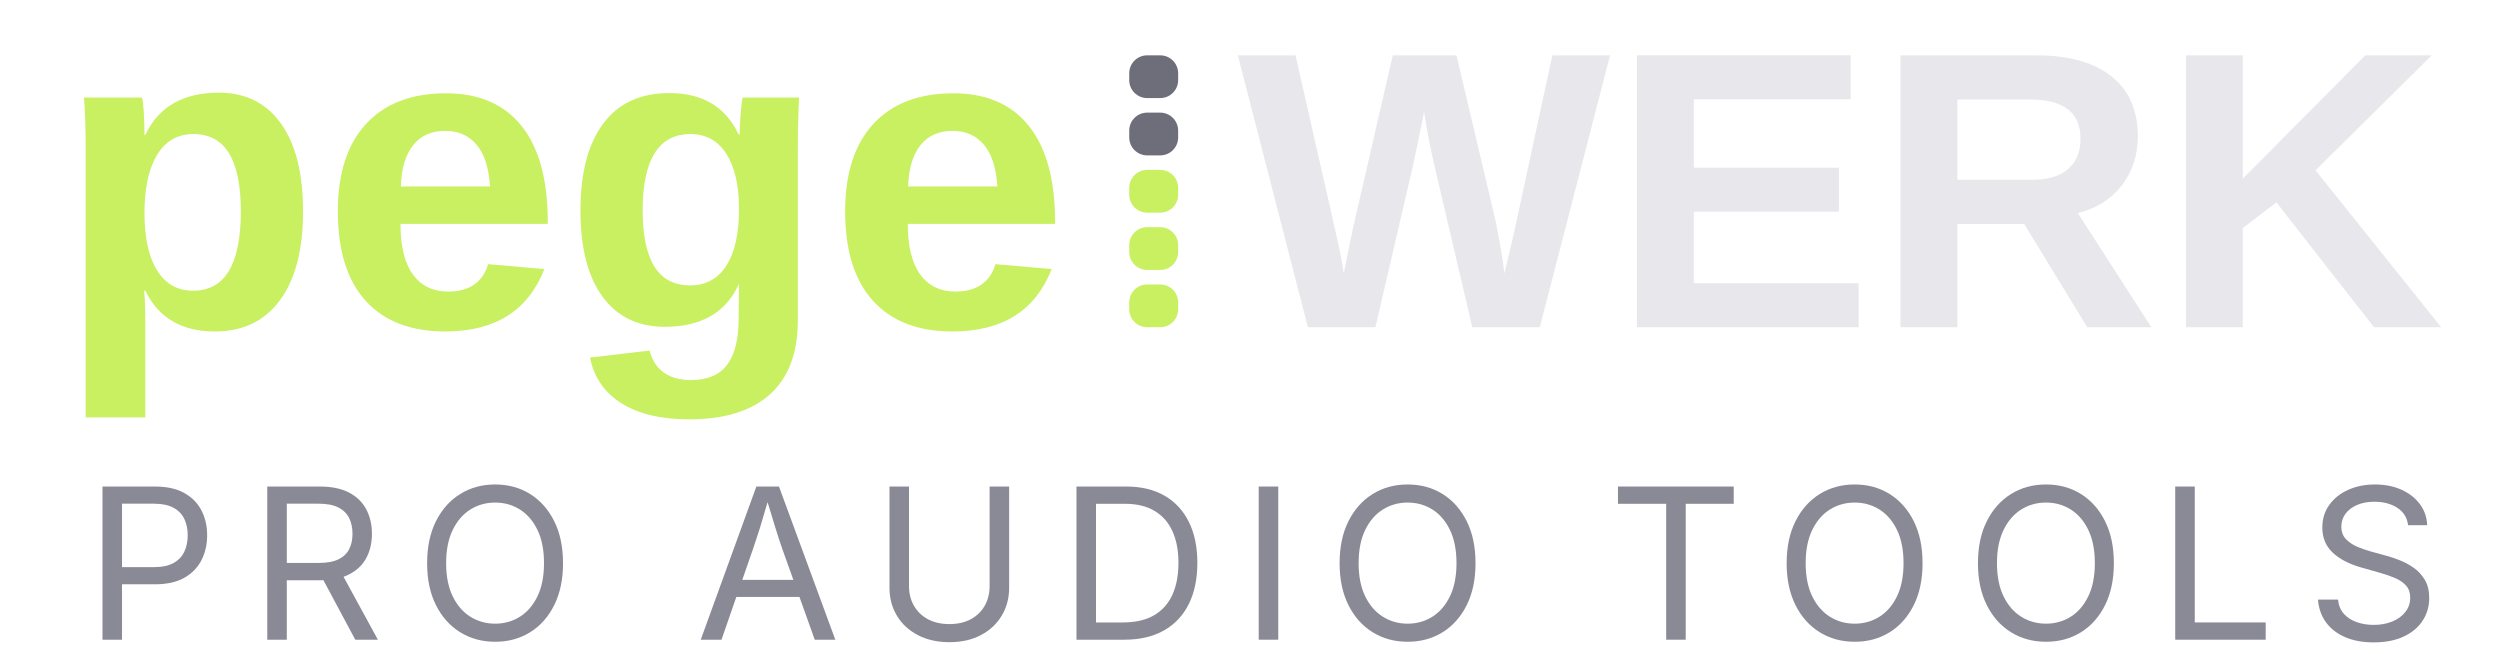
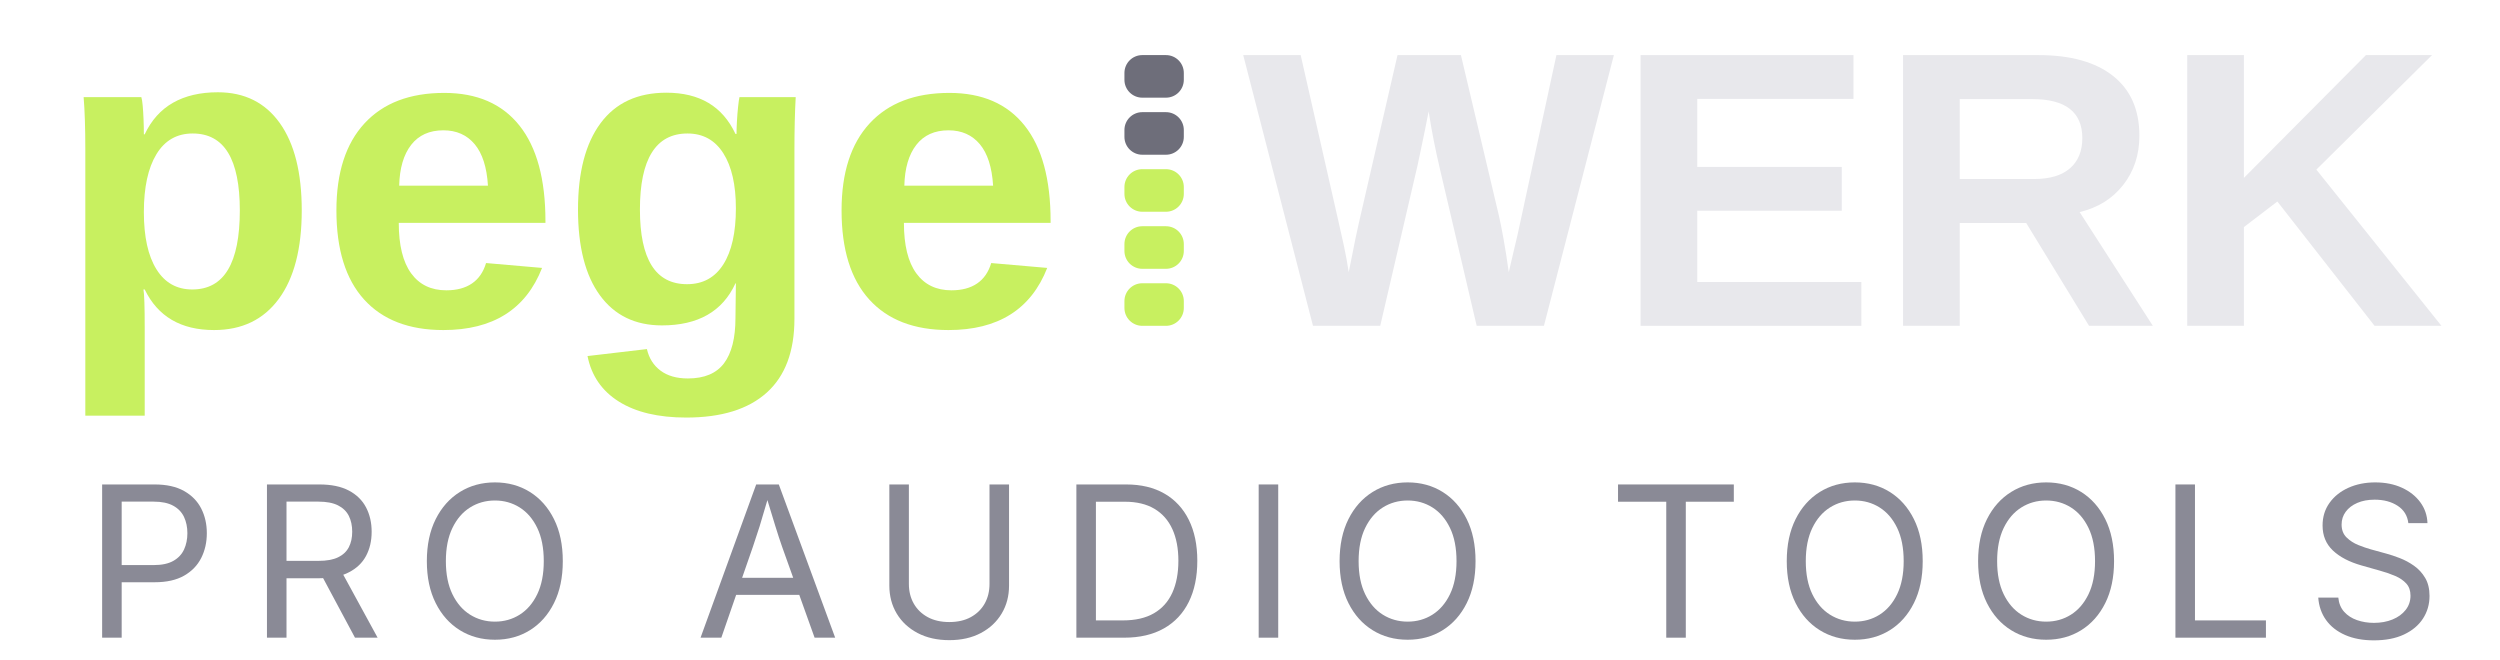
- <svg xmlns="http://www.w3.org/2000/svg" viewBox="0 0 632.6 167.5" role="img" aria-label="pegelWERK, Pro Audio Tools">
+ <svg xmlns="http://www.w3.org/2000/svg" viewBox="0 0 635.3 167.6" role="img" aria-label="pegelWERK, Pro Audio Tools">
  <g transform="translate(14.000,82.799) scale(0.053711,-0.053711)">
    <path transform="translate(0.0,0)" d="M1167 546Q1167 275 1058.5 127.5Q950 -20 752 -20Q517 -20 424 172H418Q424 142 424 -10V-425H143V833Q143 910 141.0 972.0Q139 1034 135 1082H408Q412 1070 414.5 1041.5Q417 1013 418.5 977.0Q420 941 420 906H424Q471 1006 558.0 1055.5Q645 1105 770 1105Q959 1105 1063.0 959.5Q1167 814 1167 546ZM874 546Q874 728 818.5 819.0Q763 910 651 910Q539 910 479.5 812.0Q420 714 420 538Q420 363 479.5 267.5Q539 172 649 172Q762 172 818.0 265.5Q874 359 874 546Z" fill="#c8f060" />
    <path transform="translate(1251.0,0)" d="M375 487Q375 329 433.5 248.5Q492 168 600 168Q674 168 721.5 200.5Q769 233 788 297L1053 274Q938 -20 586 -20Q342 -20 211.0 124.5Q80 269 80 546Q80 814 213.0 958.0Q346 1102 590 1102Q823 1102 946.0 947.5Q1069 793 1069 495V487ZM797 663Q789 794 734.0 859.5Q679 925 586 925Q487 925 433.5 856.0Q380 787 377 663Z" fill="#c8f060" />
    <path transform="translate(2390.0,0)" d="M596 -434Q398 -434 277.5 -358.5Q157 -283 129 -143L410 -110Q425 -175 474.5 -212.0Q524 -249 604 -249Q721 -249 775.0 -177.0Q829 -105 829 37L831 201H829Q783 101 696.0 51.5Q609 2 481 2Q292 2 188.0 144.0Q84 286 84 550Q84 815 191.0 959.0Q298 1103 502 1103Q620 1103 701.5 1054.5Q783 1006 829 908H834Q834 932 836.0 968.0Q838 1004 841.5 1037.0Q845 1070 848 1082H1114Q1108 974 1108 832V33Q1108 -198 977.0 -316.0Q846 -434 596 -434ZM831 556Q831 723 771.5 816.5Q712 910 602 910Q490 910 433.5 820.0Q377 730 377 550Q377 374 432.5 285.5Q488 197 600 197Q712 197 771.5 290.5Q831 384 831 556Z" fill="#c8f060" />
    <path transform="translate(3641.0,0)" d="M375 487Q375 329 433.5 248.5Q492 168 600 168Q674 168 721.5 200.5Q769 233 788 297L1053 274Q938 -20 586 -20Q342 -20 211.0 124.5Q80 269 80 546Q80 814 213.0 958.0Q346 1102 590 1102Q823 1102 946.0 947.5Q1069 793 1069 495V487ZM797 663Q789 794 734.0 859.5Q679 925 586 925Q487 925 433.5 856.0Q380 787 377 663Z" fill="#c8f060" />
  </g>
-   <g transform="translate(313.122,82.799) scale(0.048828,-0.048828)">
+   <g transform="translate(315.831,82.799) scale(0.048828,-0.048828)">
    <path transform="translate(0.0,0)" d="M909 834 715 0H365L2 1409H301L497 546Q510 491 525.5 419.0Q541 347 551 279Q561 326 569.5 370.5Q578 415 587.0 458.5Q596 502 606 545L805 1409H1135L1332 576Q1342 534 1356.5 454.0Q1371 374 1384 279Q1397 337 1408 382L1429 471Q1439 515 1451 572L1632 1409H1931L1567 0H1217L1026 815Q1009 887 994.0 962.0Q979 1037 967 1116Q959 1073 947.0 1015.0Q935 957 924.5 907.0Q914 857 909 834Z" fill="#e8e8ec" />
    <path transform="translate(1933.0,0)" d="M1286 228V0H137V1409H1245V1181H432V827H1184V599H432V228Z" fill="#e8e8ec" />
    <path transform="translate(3299.0,0)" d="M432 535V0H137V1409H841Q1093 1409 1230.0 1300.5Q1367 1192 1367 989Q1367 841 1283.0 733.5Q1199 626 1056 592L1437 0H1105L778 535ZM1070 977Q1070 1078 1005.0 1129.0Q940 1180 810 1180H432V764H818Q942 764 1006.0 820.0Q1070 876 1070 977Z" fill="#e8e8ec" />
    <path transform="translate(4778.0,0)" d="M432 514V0H137V1409H432V770L1067 1409H1411L809 813L1460 0H1112L606 647Z" fill="#e8e8ec" />
  </g>
-   <rect x="285.74" y="14.00" width="12.38" height="10.82" rx="4.54" fill="#6e6e7a" />
-   <rect x="285.74" y="28.50" width="12.38" height="10.82" rx="4.54" fill="#6e6e7a" />
-   <rect x="285.74" y="42.99" width="12.38" height="10.82" rx="4.54" fill="#c8f060" />
-   <rect x="285.74" y="57.49" width="12.38" height="10.82" rx="4.54" fill="#c8f060" />
-   <rect x="285.74" y="71.98" width="12.38" height="10.82" rx="4.54" fill="#c8f060" />
-   <g transform="translate(21.251,161.871) scale(0.026014,-0.026014)">
+   <rect x="285.74" y="14.00" width="15.09" height="10.82" rx="4.54" fill="#6e6e7a" />
+   <rect x="285.74" y="28.50" width="15.09" height="10.82" rx="4.54" fill="#6e6e7a" />
+   <rect x="285.74" y="42.99" width="15.09" height="10.82" rx="4.54" fill="#c8f060" />
+   <rect x="285.74" y="57.49" width="15.09" height="10.82" rx="4.54" fill="#c8f060" />
+   <rect x="285.74" y="71.98" width="15.09" height="10.82" rx="4.54" fill="#c8f060" />
+   <g transform="translate(21.251,162.047) scale(0.026133,-0.026133)">
    <path d="M180 0V1490H690Q864 1490 976.5 1426.5Q1089 1363 1143.5 1256.0Q1198 1149 1198.0 1016.0Q1198 883 1143.5 775.0Q1089 667 977.0 603.0Q865 539 691 539H370V0ZM370 706H682Q800 706 872.0 746.5Q944 787 976.5 857.5Q1009 928 1009.0 1016.0Q1009 1104 976.5 1173.5Q944 1243 871.5 1283.0Q799 1323 680 1323H370Z" fill="#8a8a96" />
  </g>
-   <g transform="translate(62.947,161.871) scale(0.026014,-0.026014)">
+   <g transform="translate(63.136,162.047) scale(0.026133,-0.026133)">
    <path d="M180 0V1490H690Q864 1490 976.5 1430.5Q1089 1371 1143.5 1267.0Q1198 1163 1198.0 1030.0Q1198 897 1143.5 795.0Q1089 693 977 636Q951 622 922 612L1256 0H1036L726 579Q709 578 691 578H370V0ZM370 747H682Q800 747 871.5 781.5Q943 816 976.0 879.5Q1009 943 1009 1030Q1009 1119 976.0 1184.5Q943 1250 871.0 1286.5Q799 1323 680 1323H370Z" fill="#8a8a96" />
  </g>
-   <g transform="translate(104.903,161.871) scale(0.026014,-0.026014)">
+   <g transform="translate(105.282,162.047) scale(0.026133,-0.026133)">
    <path d="M784 -20Q593 -20 443.5 72.5Q294 165 208.0 336.5Q122 508 122 744Q122 981 208.0 1152.5Q294 1324 443.5 1417.0Q593 1510 784 1510Q975 1510 1124.0 1417.0Q1273 1324 1358.5 1152.5Q1444 981 1444 744Q1444 508 1358.5 336.5Q1273 165 1124.0 72.5Q975 -20 784 -20ZM784 156Q917 156 1024.5 223.5Q1132 291 1195.5 422.5Q1259 554 1259 744Q1259 936 1195.5 1067.5Q1132 1199 1024.5 1266.5Q917 1334 784 1334Q650 1334 542.0 1266.0Q434 1198 370.5 1066.5Q307 935 307 744Q307 554 370.5 423.0Q434 292 542.0 224.0Q650 156 784 156Z" fill="#8a8a96" />
  </g>
-   <g transform="translate(175.963,161.871) scale(0.026014,-0.026014)">
+   <g transform="translate(176.666,162.047) scale(0.026133,-0.026133)">
    <path d="M52 0 593 1490H813L1361 0H1161L1012 416H398L254 0ZM953 582 845 884Q816 966 778 1089Q746 1190 702 1338Q659 1188 627 1085Q587 960 561 884L456 582Z" fill="#8a8a96" />
  </g>
-   <g transform="translate(220.390,161.871) scale(0.026014,-0.026014)">
+   <g transform="translate(221.295,162.047) scale(0.026133,-0.026133)">
    <path d="M763 -24Q587 -24 455.5 45.0Q324 114 252.0 234.0Q180 354 180 507V1490H370V522Q370 415 417.5 331.5Q465 248 553.0 200.0Q641 152 763 152Q885 152 972.5 200.0Q1060 248 1107.0 331.5Q1154 415 1154 522V1490H1344V507Q1344 354 1272.0 234.0Q1200 114 1069.5 45.0Q939 -24 763 -24Z" fill="#8a8a96" />
  </g>
-   <g transform="translate(267.705,161.871) scale(0.026014,-0.026014)">
+   <g transform="translate(268.824,162.047) scale(0.026133,-0.026133)">
    <path d="M645 0H180V1490H664Q882 1490 1036.5 1401.0Q1191 1312 1273.5 1145.5Q1356 979 1356 748Q1356 515 1273.0 347.5Q1190 180 1031.0 90.0Q872 0 645 0ZM370 168H633Q815 168 934.5 237.5Q1054 307 1113.0 437.0Q1172 567 1172 748Q1172 927 1113.5 1055.5Q1055 1184 939.5 1253.0Q824 1322 651 1322H370Z" fill="#8a8a96" />
  </g>
-   <g transform="translate(313.823,161.871) scale(0.026014,-0.026014)">
+   <g transform="translate(315.152,162.047) scale(0.026133,-0.026133)">
    <path d="M370 1490V0H180V1490Z" fill="#8a8a96" />
  </g>
-   <g transform="translate(335.800,161.871) scale(0.026014,-0.026014)">
+   <g transform="translate(337.229,162.047) scale(0.026133,-0.026133)">
    <path d="M784 -20Q593 -20 443.5 72.5Q294 165 208.0 336.5Q122 508 122 744Q122 981 208.0 1152.5Q294 1324 443.5 1417.0Q593 1510 784 1510Q975 1510 1124.0 1417.0Q1273 1324 1358.5 1152.5Q1444 981 1444 744Q1444 508 1358.5 336.5Q1273 165 1124.0 72.5Q975 -20 784 -20ZM784 156Q917 156 1024.5 223.5Q1132 291 1195.5 422.5Q1259 554 1259 744Q1259 936 1195.5 1067.5Q1132 1199 1024.5 1266.5Q917 1334 784 1334Q650 1334 542.0 1266.0Q434 1198 370.5 1066.5Q307 935 307 744Q307 554 370.5 423.0Q434 292 542.0 224.0Q650 156 784 156Z" fill="#8a8a96" />
  </g>
-   <g transform="translate(406.861,161.871) scale(0.026014,-0.026014)">
+   <g transform="translate(408.612,162.047) scale(0.026133,-0.026133)">
    <path d="M98 1322V1490H1224V1322H757V0H567V1322Z" fill="#8a8a96" />
  </g>
-   <g transform="translate(448.920,161.871) scale(0.026014,-0.026014)">
+   <g transform="translate(450.863,162.047) scale(0.026133,-0.026133)">
    <path d="M784 -20Q593 -20 443.5 72.5Q294 165 208.0 336.5Q122 508 122 744Q122 981 208.0 1152.5Q294 1324 443.5 1417.0Q593 1510 784 1510Q975 1510 1124.0 1417.0Q1273 1324 1358.5 1152.5Q1444 981 1444 744Q1444 508 1358.5 336.5Q1273 165 1124.0 72.5Q975 -20 784 -20ZM784 156Q917 156 1024.5 223.5Q1132 291 1195.5 422.5Q1259 554 1259 744Q1259 936 1195.5 1067.5Q1132 1199 1024.5 1266.5Q917 1334 784 1334Q650 1334 542.0 1266.0Q434 1198 370.5 1066.5Q307 935 307 744Q307 554 370.5 423.0Q434 292 542.0 224.0Q650 156 784 156Z" fill="#8a8a96" />
  </g>
-   <g transform="translate(497.328,161.871) scale(0.026014,-0.026014)">
+   <g transform="translate(499.490,162.047) scale(0.026133,-0.026133)">
    <path d="M784 -20Q593 -20 443.5 72.5Q294 165 208.0 336.5Q122 508 122 744Q122 981 208.0 1152.5Q294 1324 443.5 1417.0Q593 1510 784 1510Q975 1510 1124.0 1417.0Q1273 1324 1358.5 1152.5Q1444 981 1444 744Q1444 508 1358.5 336.5Q1273 165 1124.0 72.5Q975 -20 784 -20ZM784 156Q917 156 1024.5 223.5Q1132 291 1195.5 422.5Q1259 554 1259 744Q1259 936 1195.5 1067.5Q1132 1199 1024.5 1266.5Q917 1334 784 1334Q650 1334 542.0 1266.0Q434 1198 370.5 1066.5Q307 935 307 744Q307 554 370.5 423.0Q434 292 542.0 224.0Q650 156 784 156Z" fill="#8a8a96" />
  </g>
-   <g transform="translate(545.735,161.871) scale(0.026014,-0.026014)">
+   <g transform="translate(548.117,162.047) scale(0.026133,-0.026133)">
    <path d="M180 0V1490H370V168H1060V0Z" fill="#8a8a96" />
  </g>
-   <g transform="translate(583.529,161.871) scale(0.026014,-0.026014)">
+   <g transform="translate(586.083,162.047) scale(0.026133,-0.026133)">
    <path d="M657 -26Q496 -26 377.5 26.0Q259 78 192.0 171.5Q125 265 116 390H311Q319 306 368.0 251.5Q417 197 493.5 170.5Q570 144 657 144Q758 144 838.5 177.0Q919 210 966.0 270.0Q1013 330 1013 409Q1013 481 972.5 526.0Q932 571 865.0 600.0Q798 629 718 651L538 702Q358 753 258.0 848.0Q158 943 158 1091Q158 1217 226.0 1311.5Q294 1406 410.0 1458.0Q526 1510 670 1510Q817 1510 930.0 1458.0Q1043 1406 1108.5 1316.5Q1174 1227 1178 1114H992Q979 1223 888.0 1282.5Q797 1342 664 1342Q568 1342 495.5 1310.5Q423 1279 383.0 1224.5Q343 1170 343 1100Q343 1022 391.5 974.5Q440 927 506.5 900.5Q573 874 627 859L776 818Q836 802 908.5 774.0Q981 746 1047.0 699.5Q1113 653 1155.5 581.5Q1198 510 1198 406Q1198 284 1134.5 186.0Q1071 88 950.0 31.0Q829 -26 657 -26Z" fill="#8a8a96" />
  </g>
</svg>
